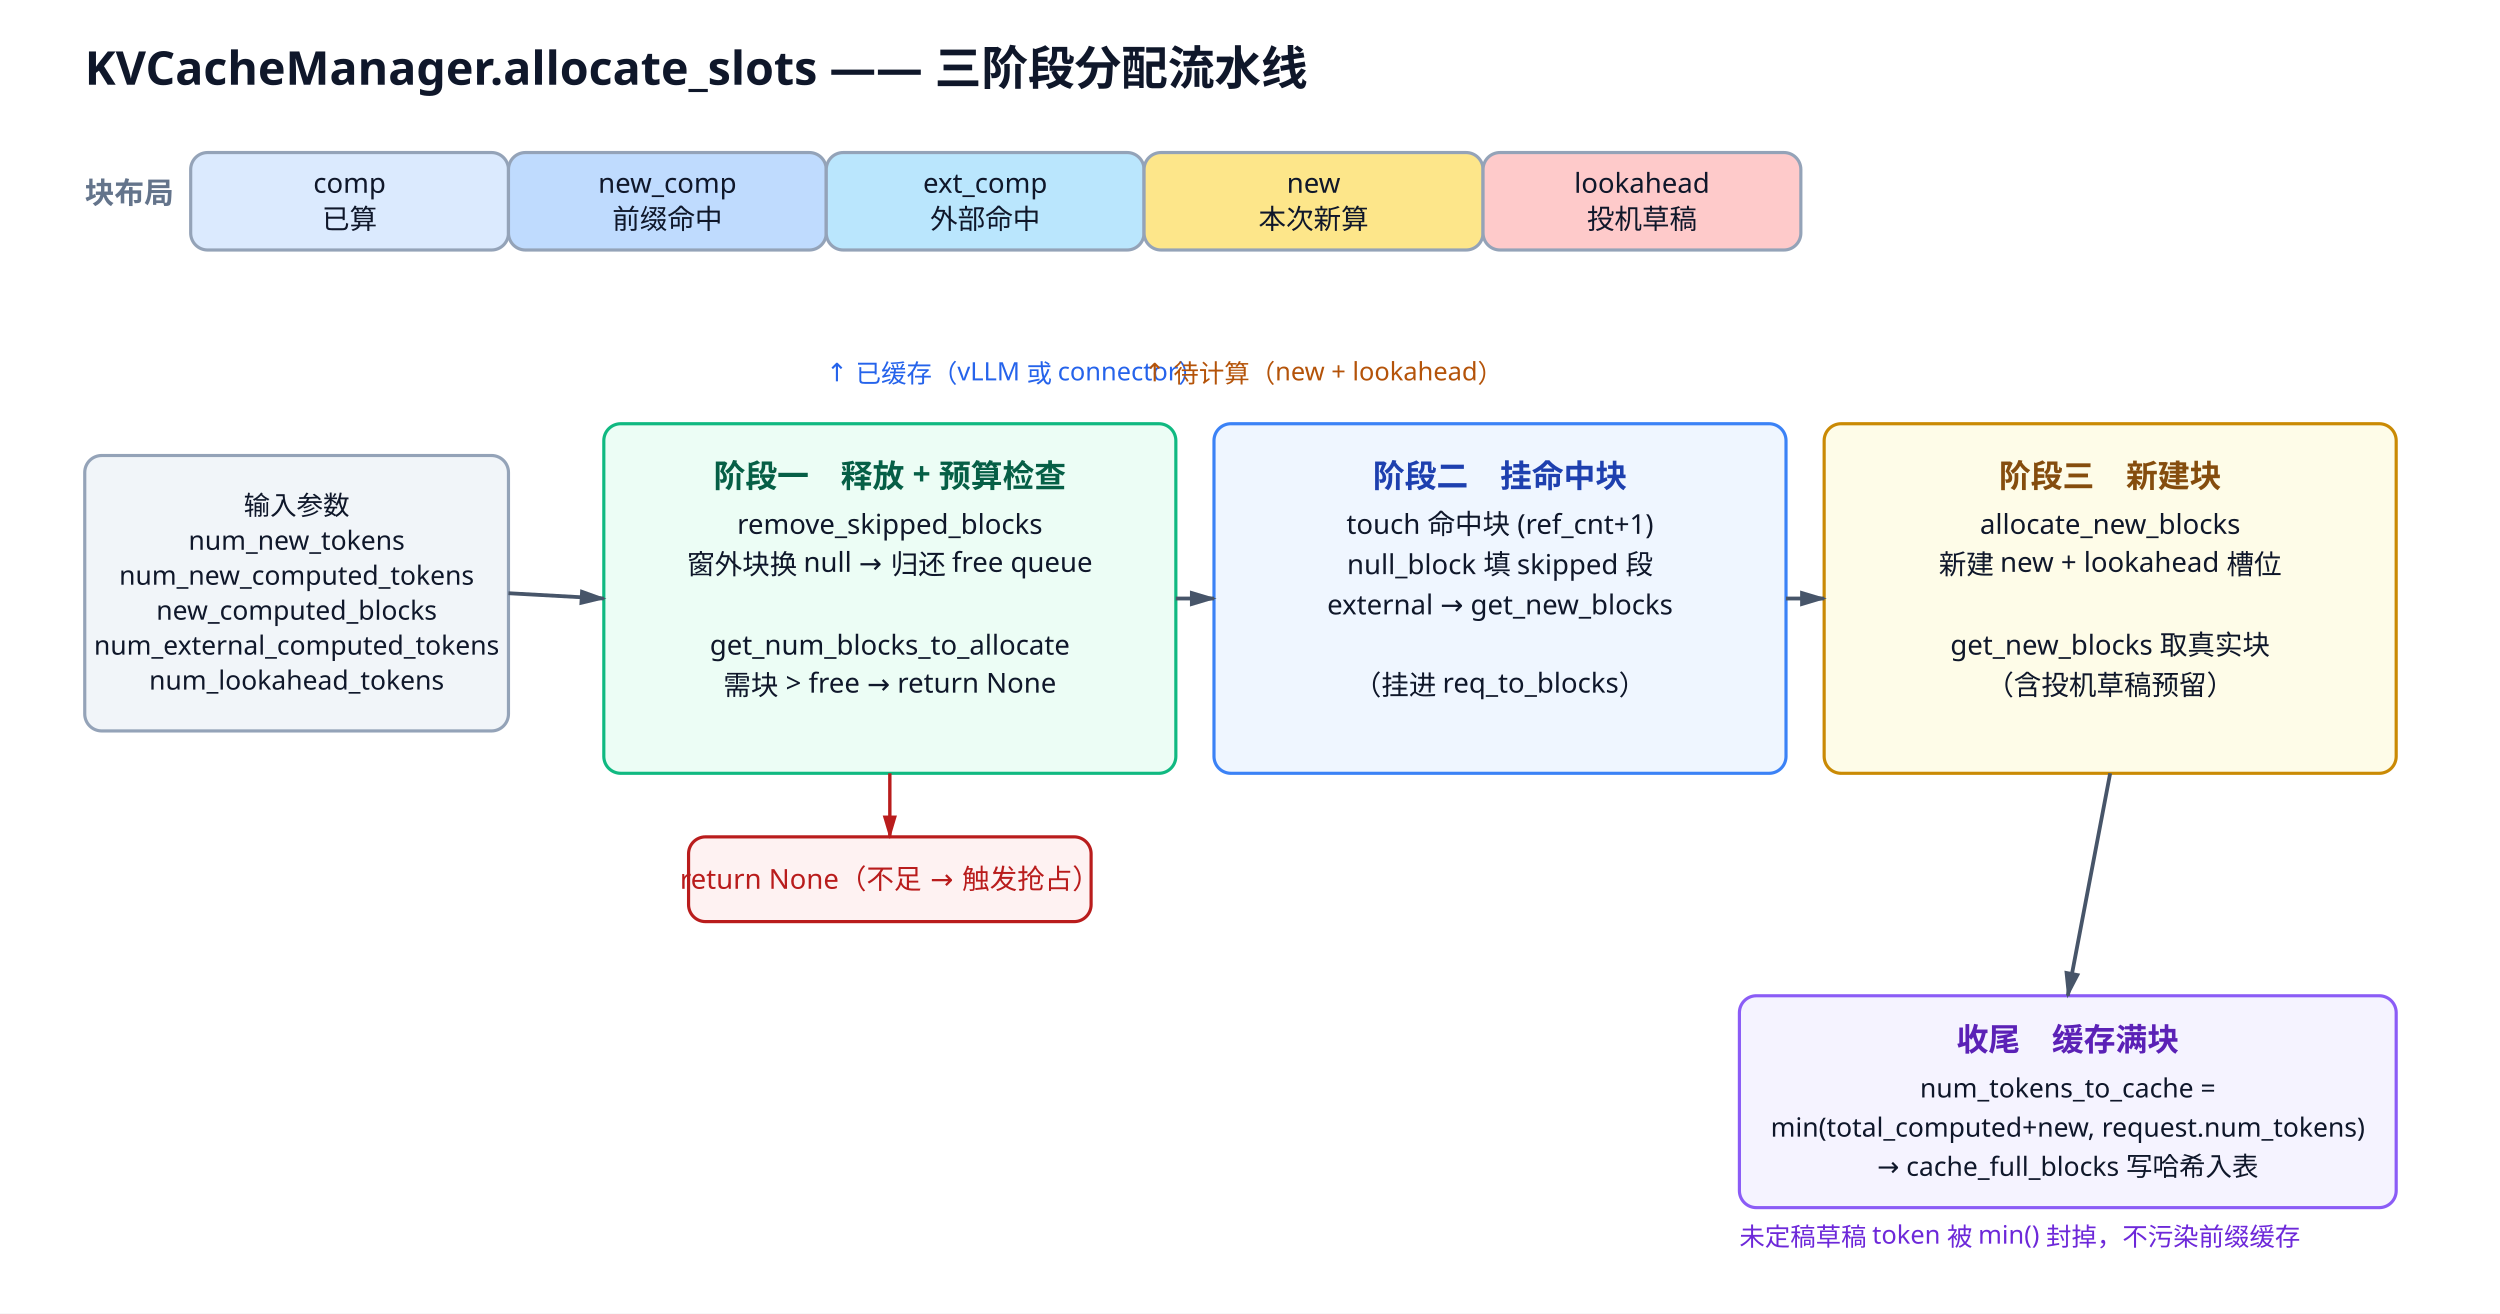
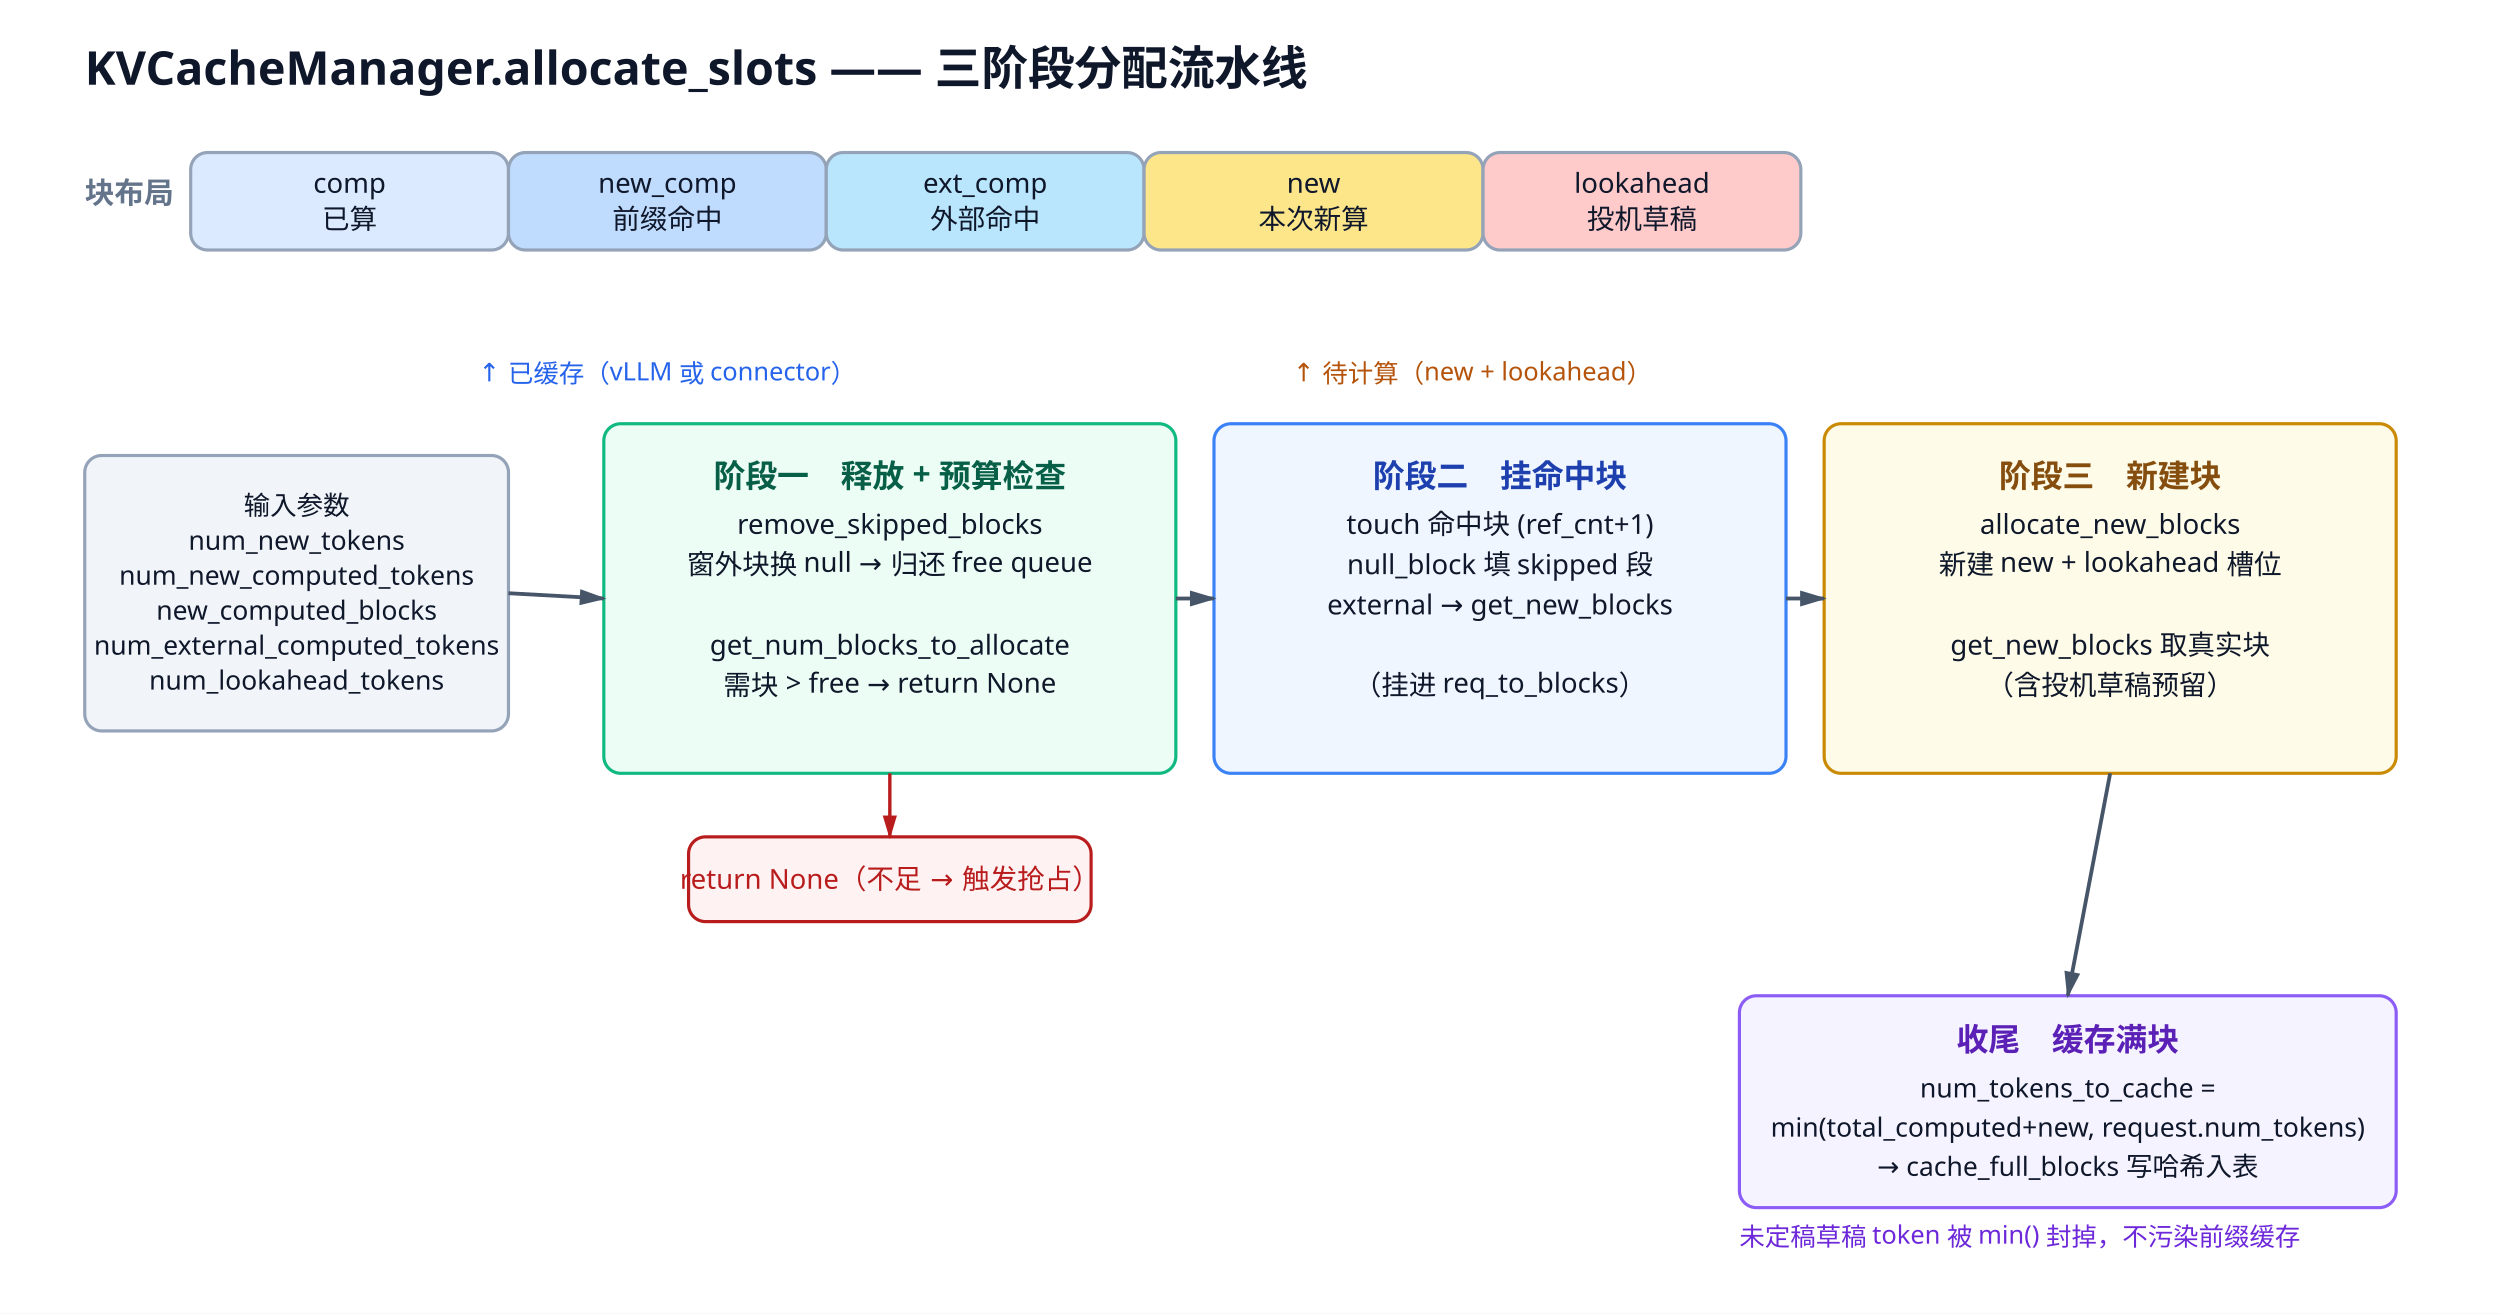
<svg xmlns="http://www.w3.org/2000/svg" viewBox="0 0 1180 620" font-family="sans-serif">
  <defs>
    <marker id="a" viewBox="0 0 10 6" refX="9" refY="3" markerWidth="7" markerHeight="5" orient="auto">
      <path d="M0,0 L10,3 L0,6 Z" fill="#475569" />
    </marker>
    <marker id="ar" viewBox="0 0 10 6" refX="9" refY="3" markerWidth="7" markerHeight="5" orient="auto">
      <path d="M0,0 L10,3 L0,6 Z" fill="#b91c1c" />
    </marker>
  </defs>
  <rect width="1180" height="620" fill="white" />
  <text x="40" y="40" text-anchor="start" font-size="22" font-weight="bold" fill="#0f172a">KVCacheManager.allocate_slots —— 三阶段分配流水线</text>
  <text x="40" y="96" text-anchor="start" font-size="14" font-weight="bold" fill="#64748b">块布局</text>
  <rect x="90" y="72" width="150" height="46" rx="8" fill="#dbeafe" stroke="#94a3b8" stroke-width="1.5" />
  <text x="165.0" y="91.0" text-anchor="middle" font-size="13" font-weight="normal" fill="#0f172a">comp</text>
  <text x="165.0" y="108.0" text-anchor="middle" font-size="13" font-weight="normal" fill="#0f172a">已算</text>
  <rect x="240" y="72" width="150" height="46" rx="8" fill="#bfdbfe" stroke="#94a3b8" stroke-width="1.5" />
  <text x="315.0" y="91.0" text-anchor="middle" font-size="13" font-weight="normal" fill="#0f172a">new_comp</text>
  <text x="315.0" y="108.0" text-anchor="middle" font-size="13" font-weight="normal" fill="#0f172a">前缀命中</text>
  <rect x="390" y="72" width="150" height="46" rx="8" fill="#bae6fd" stroke="#94a3b8" stroke-width="1.5" />
  <text x="465.0" y="91.0" text-anchor="middle" font-size="13" font-weight="normal" fill="#0f172a">ext_comp</text>
  <text x="465.0" y="108.0" text-anchor="middle" font-size="13" font-weight="normal" fill="#0f172a">外部命中</text>
  <rect x="540" y="72" width="160" height="46" rx="8" fill="#fde68a" stroke="#94a3b8" stroke-width="1.5" />
  <text x="620.0" y="91.0" text-anchor="middle" font-size="13" font-weight="normal" fill="#0f172a">new</text>
  <text x="620.0" y="108.0" text-anchor="middle" font-size="13" font-weight="normal" fill="#0f172a">本次新算</text>
  <rect x="700" y="72" width="150" height="46" rx="8" fill="#fecaca" stroke="#94a3b8" stroke-width="1.5" />
  <text x="775.0" y="91.0" text-anchor="middle" font-size="13" font-weight="normal" fill="#0f172a">lookahead</text>
  <text x="775.0" y="108.0" text-anchor="middle" font-size="13" font-weight="normal" fill="#0f172a">投机草稿</text>
-   <text x="390" y="180" text-anchor="start" font-size="12" font-weight="normal" fill="#2563eb">↑ 已缓存（vLLM 或 connector）</text>
-   <text x="540" y="180" text-anchor="start" font-size="12" font-weight="normal" fill="#b45309">↑ 待计算（new + lookahead）</text>
+   <text x="315" y="180" text-anchor="middle" font-size="12" font-weight="normal" fill="#2563eb">↑ 已缓存（vLLM 或 connector）</text>
+   <text x="695" y="180" text-anchor="middle" font-size="12" font-weight="normal" fill="#b45309">↑ 待计算（new + lookahead）</text>
  <rect x="40" y="215" width="200" height="130" rx="8" fill="#f1f5f9" stroke="#94a3b8" stroke-width="1.5" />
  <text x="140.0" y="243.0" text-anchor="middle" font-size="12.5" font-weight="normal" fill="#0f172a">输入参数</text>
  <text x="140.0" y="259.5" text-anchor="middle" font-size="12.5" font-weight="normal" fill="#0f172a">num_new_tokens</text>
  <text x="140.0" y="276.0" text-anchor="middle" font-size="12.5" font-weight="normal" fill="#0f172a">num_new_computed_tokens</text>
  <text x="140.0" y="292.5" text-anchor="middle" font-size="12.5" font-weight="normal" fill="#0f172a">new_computed_blocks</text>
  <text x="140.0" y="309.0" text-anchor="middle" font-size="12.5" font-weight="normal" fill="#0f172a">num_external_computed_tokens</text>
  <text x="140.0" y="325.5" text-anchor="middle" font-size="12.5" font-weight="normal" fill="#0f172a">num_lookahead_tokens</text>
  <rect x="285" y="200" width="270" height="165" rx="8" fill="#ecfdf5" stroke="#10b981" stroke-width="1.5" />
  <text x="420.0" y="230" text-anchor="middle" font-size="15" font-weight="bold" fill="#065f46">阶段一　释放 + 预算检查</text>
  <text x="420.0" y="252" text-anchor="middle" font-size="13" fill="#0f172a">remove_skipped_blocks</text>
  <text x="420.0" y="271" text-anchor="middle" font-size="13" fill="#0f172a">窗外块换 null → 归还 free queue</text>
  <text x="420.0" y="309" text-anchor="middle" font-size="13" fill="#0f172a">get_num_blocks_to_allocate</text>
  <text x="420.0" y="328" text-anchor="middle" font-size="13" fill="#0f172a">需块 &gt; free → return None</text>
  <rect x="325" y="395" width="190" height="40" rx="8" fill="#fef2f2" stroke="#b91c1c" stroke-width="1.5" />
  <text x="420.0" y="419.5" text-anchor="middle" font-size="13" font-weight="normal" fill="#b91c1c">return None（不足 → 触发抢占）</text>
  <line x1="420.0" y1="365" x2="420.0" y2="395" stroke="#b91c1c" stroke-width="1.6" marker-end="url(#ar)" />
  <rect x="573" y="200" width="270" height="165" rx="8" fill="#eff6ff" stroke="#3b82f6" stroke-width="1.5" />
  <text x="708.0" y="230" text-anchor="middle" font-size="15" font-weight="bold" fill="#1e40af">阶段二　挂命中块</text>
  <text x="708.0" y="252" text-anchor="middle" font-size="13" fill="#0f172a">touch 命中块 (ref_cnt+1)</text>
  <text x="708.0" y="271" text-anchor="middle" font-size="13" fill="#0f172a">null_block 填 skipped 段</text>
  <text x="708.0" y="290" text-anchor="middle" font-size="13" fill="#0f172a">external → get_new_blocks</text>
  <text x="708.0" y="328" text-anchor="middle" font-size="13" fill="#0f172a">（挂进 req_to_blocks）</text>
  <rect x="861" y="200" width="270" height="165" rx="8" fill="#fefce8" stroke="#ca8a04" stroke-width="1.5" />
  <text x="996.0" y="230" text-anchor="middle" font-size="15" font-weight="bold" fill="#854d0e">阶段三　新建块</text>
  <text x="996.0" y="252" text-anchor="middle" font-size="13" fill="#0f172a">allocate_new_blocks</text>
  <text x="996.0" y="271" text-anchor="middle" font-size="13" fill="#0f172a">新建 new + lookahead 槽位</text>
  <text x="996.0" y="309" text-anchor="middle" font-size="13" fill="#0f172a">get_new_blocks 取真实块</text>
  <text x="996.0" y="328" text-anchor="middle" font-size="13" fill="#0f172a">（含投机草稿预留）</text>
  <line x1="240" y1="280" x2="285" y2="282.5" stroke="#475569" stroke-width="1.8" marker-end="url(#a)" />
  <line x1="555" y1="282.5" x2="573" y2="282.5" stroke="#475569" stroke-width="1.8" marker-end="url(#a)" />
  <line x1="843" y1="282.5" x2="861" y2="282.5" stroke="#475569" stroke-width="1.8" marker-end="url(#a)" />
  <rect x="821" y="470" width="310" height="100" rx="8" fill="#f5f3ff" stroke="#8b5cf6" stroke-width="1.5" />
  <text x="976.0" y="496" text-anchor="middle" font-size="15" font-weight="bold" fill="#5b21b6">收尾　缓存满块</text>
  <text x="976.0" y="518.0" text-anchor="middle" font-size="12.5" fill="#0f172a">num_tokens_to_cache =</text>
  <text x="976.0" y="536.5" text-anchor="middle" font-size="12.5" fill="#0f172a">min(total_computed+new, request.num_tokens)</text>
  <text x="976.0" y="555.0" text-anchor="middle" font-size="12.5" fill="#0f172a">→ cache_full_blocks 写哈希入表</text>
  <line x1="996.0" y1="365" x2="976.0" y2="470" stroke="#475569" stroke-width="1.8" marker-end="url(#a)" />
  <text x="821" y="588" text-anchor="start" font-size="12" font-weight="normal" fill="#6d28d9">未定稿草稿 token 被 min() 封掉，不污染前缀缓存</text>
</svg>
